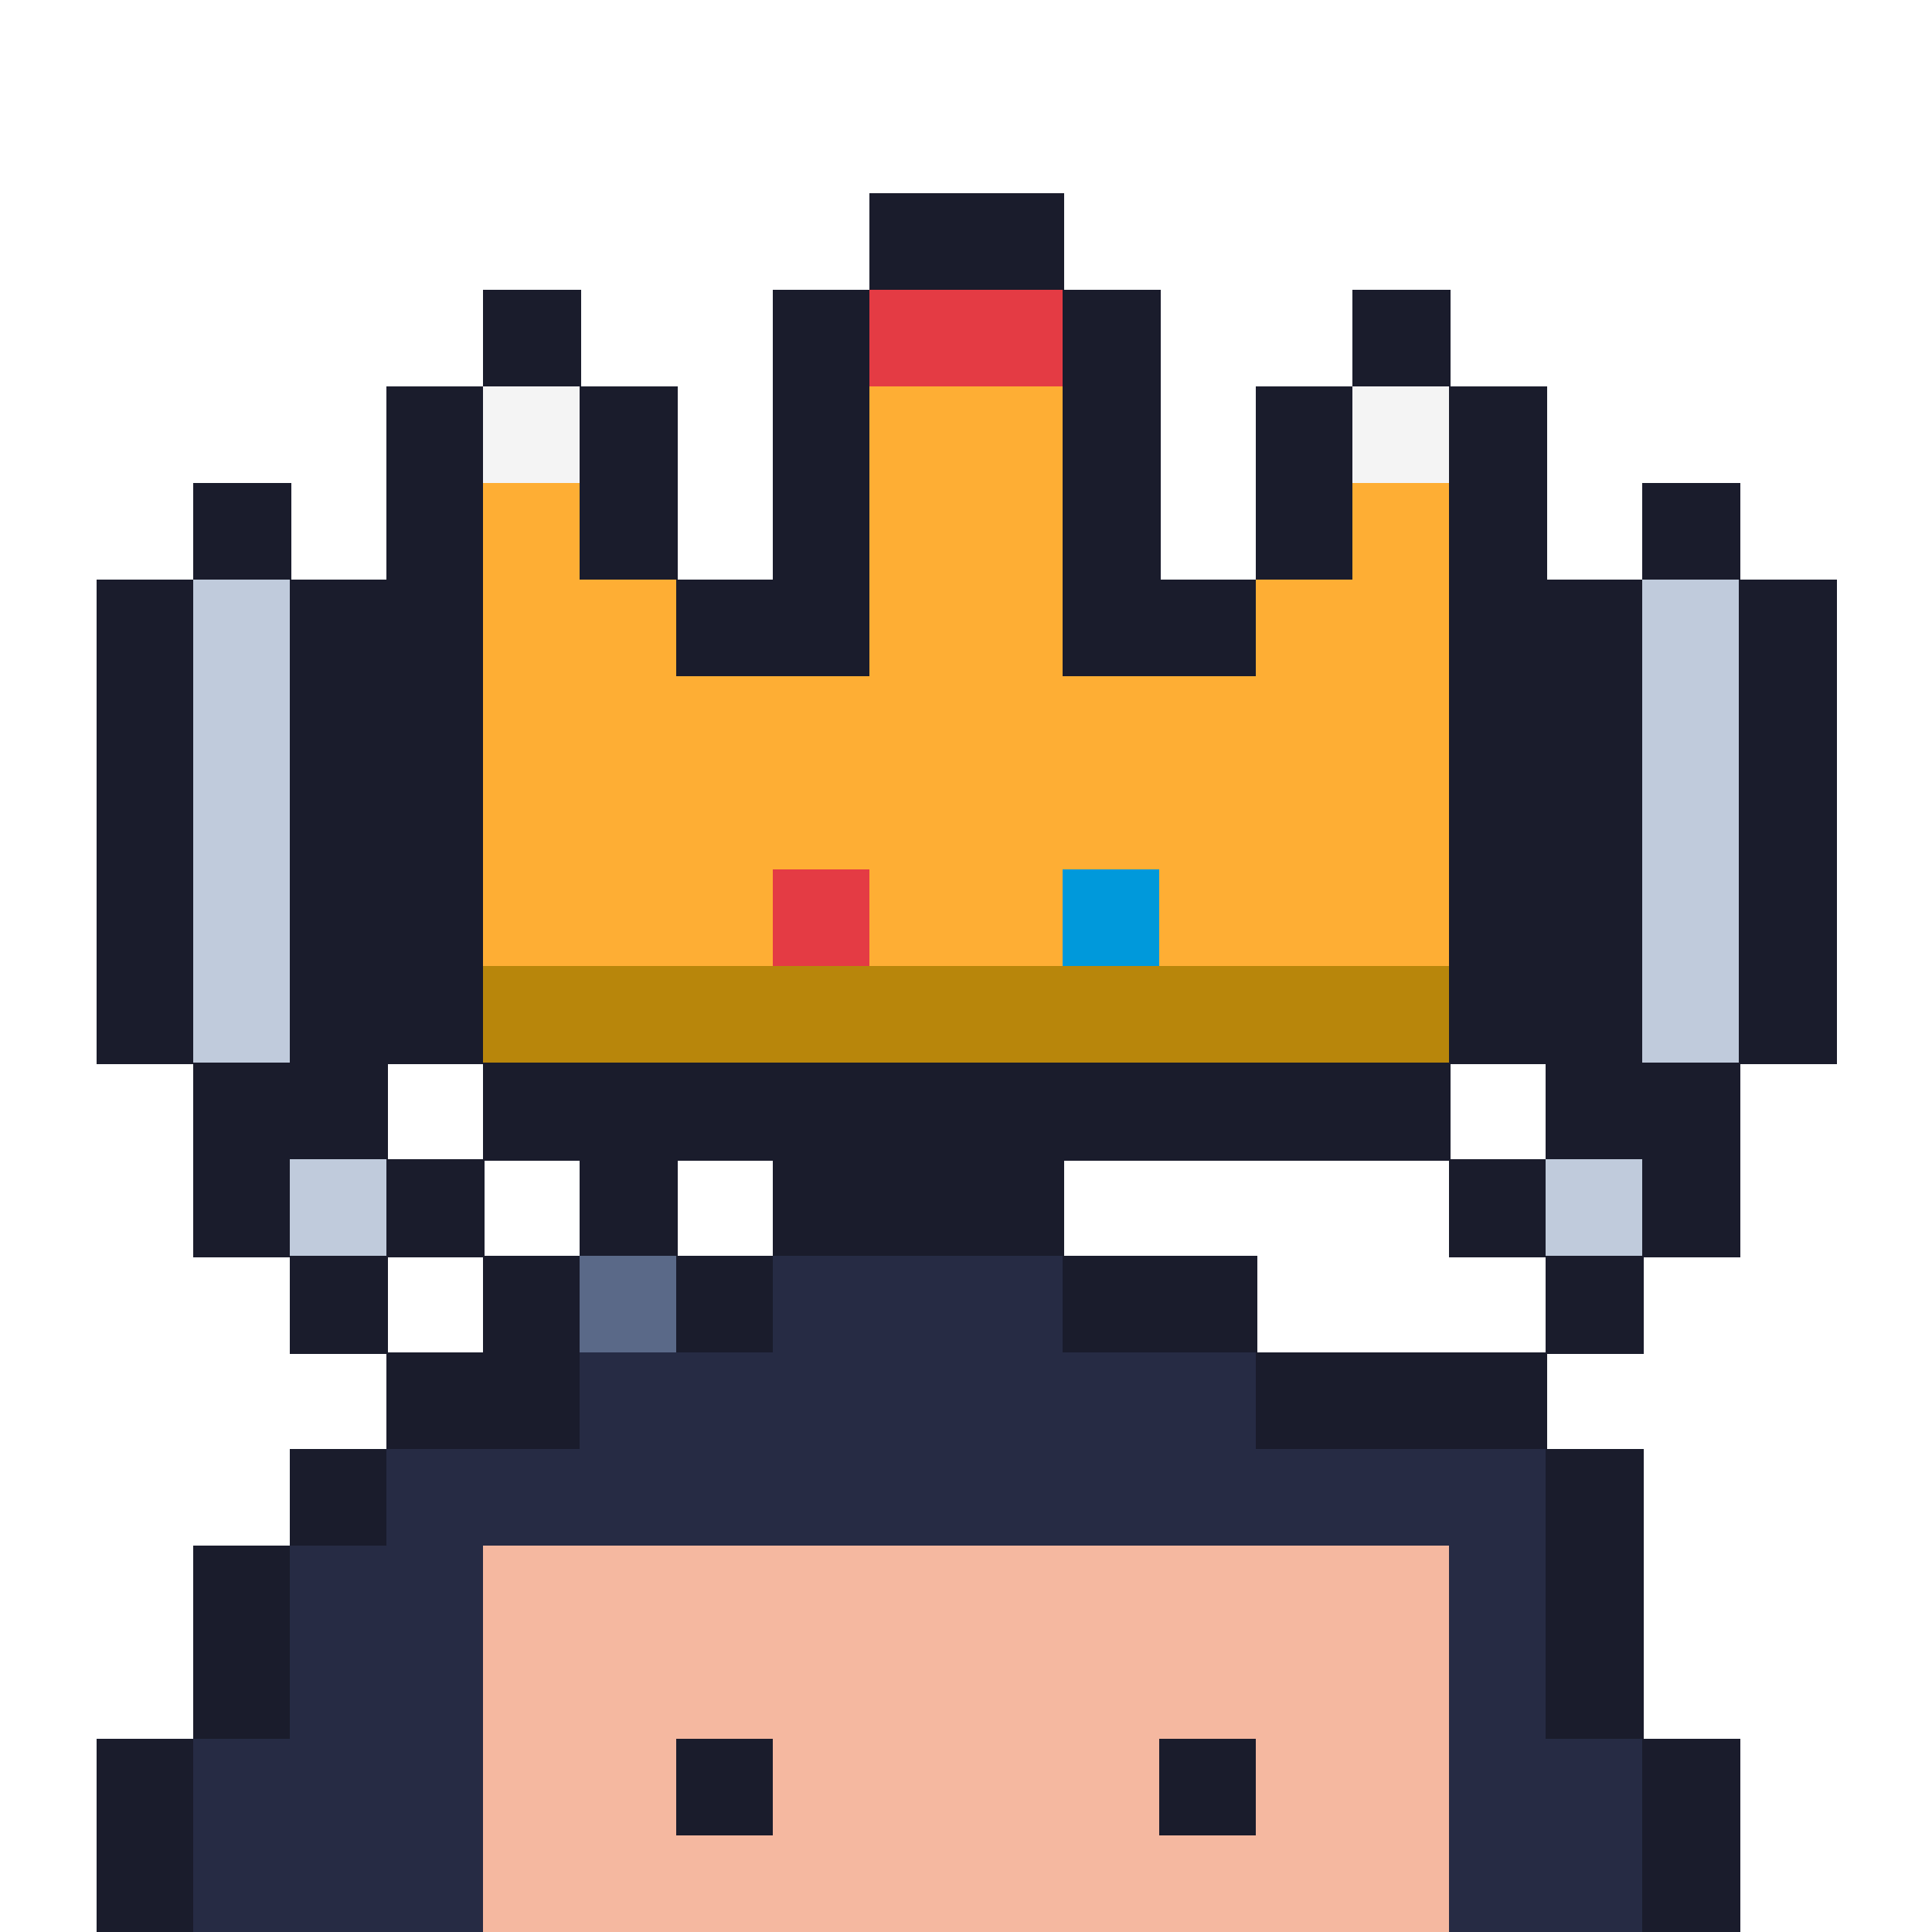
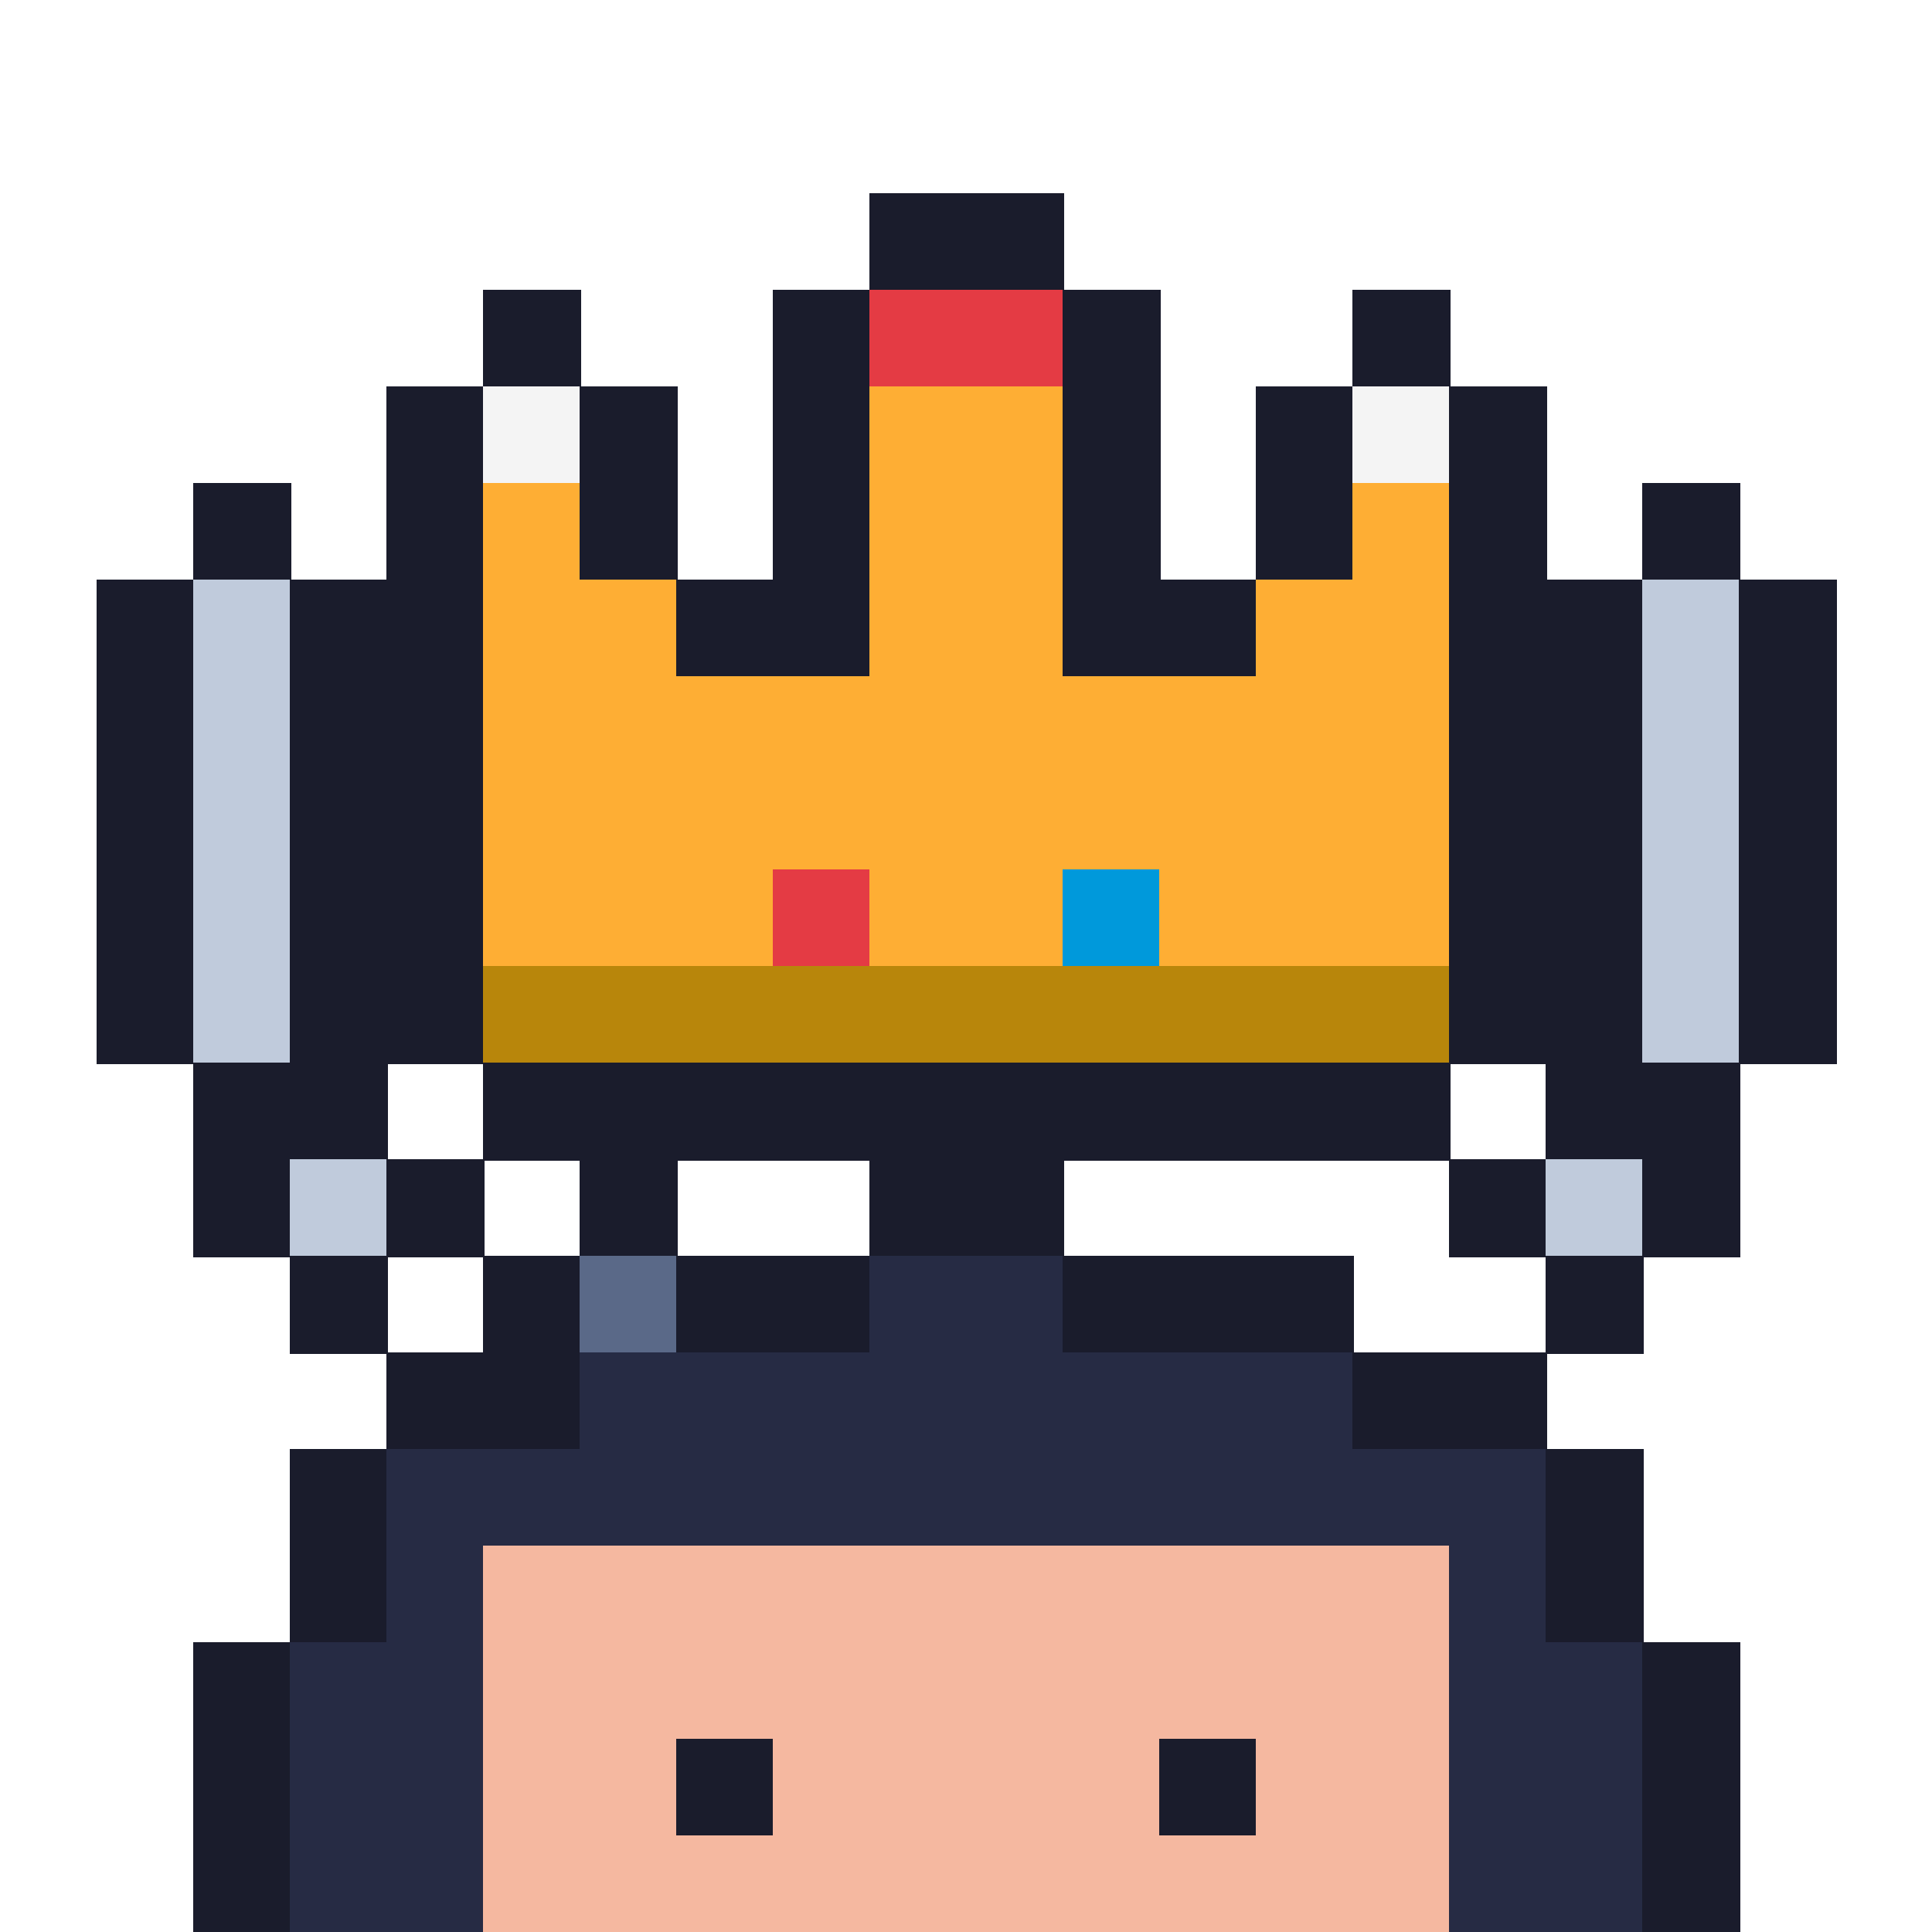
<svg xmlns="http://www.w3.org/2000/svg" viewBox="0 0 20 20" shape-rendering="crispEdges">
  <rect x="9" y="2" width="1.02" height="1.02" fill="#1a1c2c" />
  <rect x="10" y="2" width="1.02" height="1.02" fill="#1a1c2c" />
  <rect x="5" y="3" width="1.02" height="1.02" fill="#1a1c2c" />
  <rect x="8" y="3" width="1.02" height="1.02" fill="#1a1c2c" />
  <rect x="9" y="3" width="1.02" height="1.02" fill="#e43b44" />
  <rect x="10" y="3" width="1.02" height="1.02" fill="#e43b44" />
  <rect x="11" y="3" width="1.02" height="1.02" fill="#1a1c2c" />
  <rect x="14" y="3" width="1.02" height="1.02" fill="#1a1c2c" />
  <rect x="4" y="4" width="1.02" height="1.02" fill="#1a1c2c" />
  <rect x="5" y="4" width="1.02" height="1.02" fill="#f4f4f4" />
  <rect x="6" y="4" width="1.02" height="1.02" fill="#1a1c2c" />
  <rect x="8" y="4" width="1.02" height="1.02" fill="#1a1c2c" />
  <rect x="9" y="4" width="1.02" height="1.02" fill="#feae34" />
  <rect x="10" y="4" width="1.02" height="1.02" fill="#feae34" />
  <rect x="11" y="4" width="1.02" height="1.02" fill="#1a1c2c" />
  <rect x="13" y="4" width="1.02" height="1.02" fill="#1a1c2c" />
  <rect x="14" y="4" width="1.02" height="1.02" fill="#f4f4f4" />
  <rect x="15" y="4" width="1.02" height="1.02" fill="#1a1c2c" />
  <rect x="2" y="5" width="1.02" height="1.02" fill="#1a1c2c" />
  <rect x="4" y="5" width="1.02" height="1.02" fill="#1a1c2c" />
  <rect x="5" y="5" width="1.02" height="1.02" fill="#feae34" />
  <rect x="6" y="5" width="1.02" height="1.02" fill="#1a1c2c" />
  <rect x="8" y="5" width="1.02" height="1.02" fill="#1a1c2c" />
  <rect x="9" y="5" width="1.02" height="1.02" fill="#feae34" />
  <rect x="10" y="5" width="1.02" height="1.02" fill="#feae34" />
  <rect x="11" y="5" width="1.02" height="1.02" fill="#1a1c2c" />
  <rect x="13" y="5" width="1.02" height="1.02" fill="#1a1c2c" />
  <rect x="14" y="5" width="1.02" height="1.02" fill="#feae34" />
  <rect x="15" y="5" width="1.02" height="1.02" fill="#1a1c2c" />
  <rect x="17" y="5" width="1.02" height="1.02" fill="#1a1c2c" />
  <rect x="1" y="6" width="1.02" height="1.02" fill="#1a1c2c" />
  <rect x="2" y="6" width="1.02" height="1.02" fill="#c0cbdc" />
  <rect x="3" y="6" width="1.02" height="1.02" fill="#1a1c2c" />
  <rect x="4" y="6" width="1.02" height="1.02" fill="#1a1c2c" />
  <rect x="5" y="6" width="1.02" height="1.02" fill="#feae34" />
  <rect x="6" y="6" width="1.02" height="1.02" fill="#feae34" />
  <rect x="7" y="6" width="1.02" height="1.02" fill="#1a1c2c" />
  <rect x="8" y="6" width="1.02" height="1.02" fill="#1a1c2c" />
  <rect x="9" y="6" width="1.02" height="1.02" fill="#feae34" />
  <rect x="10" y="6" width="1.02" height="1.02" fill="#feae34" />
  <rect x="11" y="6" width="1.02" height="1.02" fill="#1a1c2c" />
  <rect x="12" y="6" width="1.02" height="1.02" fill="#1a1c2c" />
  <rect x="13" y="6" width="1.02" height="1.02" fill="#feae34" />
  <rect x="14" y="6" width="1.02" height="1.02" fill="#feae34" />
  <rect x="15" y="6" width="1.02" height="1.02" fill="#1a1c2c" />
  <rect x="16" y="6" width="1.02" height="1.02" fill="#1a1c2c" />
  <rect x="17" y="6" width="1.02" height="1.02" fill="#c0cbdc" />
  <rect x="18" y="6" width="1.02" height="1.02" fill="#1a1c2c" />
  <rect x="1" y="7" width="1.02" height="1.02" fill="#1a1c2c" />
  <rect x="2" y="7" width="1.02" height="1.02" fill="#c0cbdc" />
  <rect x="3" y="7" width="1.02" height="1.02" fill="#1a1c2c" />
  <rect x="4" y="7" width="1.02" height="1.02" fill="#1a1c2c" />
  <rect x="5" y="7" width="1.02" height="1.02" fill="#feae34" />
  <rect x="6" y="7" width="1.02" height="1.02" fill="#feae34" />
  <rect x="7" y="7" width="1.02" height="1.02" fill="#feae34" />
  <rect x="8" y="7" width="1.02" height="1.02" fill="#feae34" />
  <rect x="9" y="7" width="1.02" height="1.02" fill="#feae34" />
  <rect x="10" y="7" width="1.02" height="1.02" fill="#feae34" />
  <rect x="11" y="7" width="1.02" height="1.02" fill="#feae34" />
  <rect x="12" y="7" width="1.02" height="1.02" fill="#feae34" />
  <rect x="13" y="7" width="1.02" height="1.02" fill="#feae34" />
  <rect x="14" y="7" width="1.02" height="1.02" fill="#feae34" />
  <rect x="15" y="7" width="1.02" height="1.02" fill="#1a1c2c" />
  <rect x="16" y="7" width="1.02" height="1.02" fill="#1a1c2c" />
  <rect x="17" y="7" width="1.02" height="1.02" fill="#c0cbdc" />
  <rect x="18" y="7" width="1.02" height="1.02" fill="#1a1c2c" />
  <rect x="1" y="8" width="1.02" height="1.02" fill="#1a1c2c" />
  <rect x="2" y="8" width="1.02" height="1.02" fill="#c0cbdc" />
  <rect x="3" y="8" width="1.02" height="1.02" fill="#1a1c2c" />
  <rect x="4" y="8" width="1.02" height="1.02" fill="#1a1c2c" />
  <rect x="5" y="8" width="1.02" height="1.02" fill="#feae34" />
  <rect x="6" y="8" width="1.02" height="1.02" fill="#feae34" />
  <rect x="7" y="8" width="1.02" height="1.02" fill="#feae34" />
  <rect x="8" y="8" width="1.02" height="1.02" fill="#feae34" />
  <rect x="9" y="8" width="1.02" height="1.02" fill="#feae34" />
  <rect x="10" y="8" width="1.02" height="1.02" fill="#feae34" />
  <rect x="11" y="8" width="1.02" height="1.02" fill="#feae34" />
  <rect x="12" y="8" width="1.02" height="1.02" fill="#feae34" />
  <rect x="13" y="8" width="1.02" height="1.02" fill="#feae34" />
  <rect x="14" y="8" width="1.02" height="1.02" fill="#feae34" />
  <rect x="15" y="8" width="1.02" height="1.02" fill="#1a1c2c" />
  <rect x="16" y="8" width="1.02" height="1.02" fill="#1a1c2c" />
  <rect x="17" y="8" width="1.02" height="1.02" fill="#c0cbdc" />
  <rect x="18" y="8" width="1.02" height="1.02" fill="#1a1c2c" />
  <rect x="1" y="9" width="1.02" height="1.02" fill="#1a1c2c" />
  <rect x="2" y="9" width="1.02" height="1.02" fill="#c0cbdc" />
  <rect x="3" y="9" width="1.02" height="1.02" fill="#1a1c2c" />
  <rect x="4" y="9" width="1.02" height="1.02" fill="#1a1c2c" />
  <rect x="5" y="9" width="1.02" height="1.02" fill="#feae34" />
  <rect x="6" y="9" width="1.02" height="1.02" fill="#feae34" />
  <rect x="7" y="9" width="1.02" height="1.02" fill="#feae34" />
  <rect x="8" y="9" width="1.02" height="1.02" fill="#e43b44" />
  <rect x="9" y="9" width="1.02" height="1.02" fill="#feae34" />
  <rect x="10" y="9" width="1.02" height="1.02" fill="#feae34" />
  <rect x="11" y="9" width="1.02" height="1.02" fill="#0099db" />
  <rect x="12" y="9" width="1.02" height="1.02" fill="#feae34" />
  <rect x="13" y="9" width="1.02" height="1.02" fill="#feae34" />
  <rect x="14" y="9" width="1.02" height="1.02" fill="#feae34" />
  <rect x="15" y="9" width="1.02" height="1.02" fill="#1a1c2c" />
  <rect x="16" y="9" width="1.02" height="1.02" fill="#1a1c2c" />
  <rect x="17" y="9" width="1.02" height="1.02" fill="#c0cbdc" />
  <rect x="18" y="9" width="1.02" height="1.02" fill="#1a1c2c" />
  <rect x="1" y="10" width="1.02" height="1.02" fill="#1a1c2c" />
  <rect x="2" y="10" width="1.02" height="1.02" fill="#c0cbdc" />
  <rect x="3" y="10" width="1.02" height="1.02" fill="#1a1c2c" />
  <rect x="4" y="10" width="1.02" height="1.02" fill="#1a1c2c" />
  <rect x="5" y="10" width="1.02" height="1.02" fill="#b8860b" />
  <rect x="6" y="10" width="1.02" height="1.02" fill="#b8860b" />
  <rect x="7" y="10" width="1.02" height="1.02" fill="#b8860b" />
  <rect x="8" y="10" width="1.02" height="1.02" fill="#b8860b" />
  <rect x="9" y="10" width="1.02" height="1.02" fill="#b8860b" />
  <rect x="10" y="10" width="1.02" height="1.02" fill="#b8860b" />
  <rect x="11" y="10" width="1.02" height="1.02" fill="#b8860b" />
  <rect x="12" y="10" width="1.02" height="1.02" fill="#b8860b" />
  <rect x="13" y="10" width="1.02" height="1.02" fill="#b8860b" />
  <rect x="14" y="10" width="1.02" height="1.02" fill="#b8860b" />
  <rect x="15" y="10" width="1.02" height="1.02" fill="#1a1c2c" />
  <rect x="16" y="10" width="1.02" height="1.02" fill="#1a1c2c" />
  <rect x="17" y="10" width="1.02" height="1.02" fill="#c0cbdc" />
  <rect x="18" y="10" width="1.02" height="1.02" fill="#1a1c2c" />
  <rect x="2" y="11" width="1.02" height="1.02" fill="#1a1c2c" />
  <rect x="3" y="11" width="1.02" height="1.02" fill="#1a1c2c" />
  <rect x="5" y="11" width="1.02" height="1.02" fill="#1a1c2c" />
  <rect x="6" y="11" width="1.02" height="1.02" fill="#1a1c2c" />
  <rect x="7" y="11" width="1.02" height="1.02" fill="#1a1c2c" />
  <rect x="8" y="11" width="1.02" height="1.02" fill="#1a1c2c" />
  <rect x="9" y="11" width="1.02" height="1.02" fill="#1a1c2c" />
  <rect x="10" y="11" width="1.02" height="1.02" fill="#1a1c2c" />
  <rect x="11" y="11" width="1.02" height="1.02" fill="#1a1c2c" />
  <rect x="12" y="11" width="1.02" height="1.02" fill="#1a1c2c" />
  <rect x="13" y="11" width="1.02" height="1.02" fill="#1a1c2c" />
  <rect x="14" y="11" width="1.02" height="1.02" fill="#1a1c2c" />
  <rect x="16" y="11" width="1.02" height="1.02" fill="#1a1c2c" />
  <rect x="17" y="11" width="1.02" height="1.02" fill="#1a1c2c" />
  <rect x="2" y="12" width="1.02" height="1.02" fill="#1a1c2c" />
  <rect x="3" y="12" width="1.02" height="1.02" fill="#c0cbdc" />
  <rect x="4" y="12" width="1.02" height="1.02" fill="#1a1c2c" />
  <rect x="6" y="12" width="1.02" height="1.02" fill="#1a1c2c" />
-   <rect x="8" y="12" width="1.02" height="1.02" fill="#1a1c2c" />
  <rect x="9" y="12" width="1.02" height="1.02" fill="#1a1c2c" />
  <rect x="10" y="12" width="1.02" height="1.02" fill="#1a1c2c" />
  <rect x="15" y="12" width="1.02" height="1.02" fill="#1a1c2c" />
  <rect x="16" y="12" width="1.02" height="1.02" fill="#c0cbdc" />
  <rect x="17" y="12" width="1.02" height="1.02" fill="#1a1c2c" />
  <rect x="3" y="13" width="1.02" height="1.02" fill="#1a1c2c" />
  <rect x="5" y="13" width="1.02" height="1.02" fill="#1a1c2c" />
  <rect x="6" y="13" width="1.02" height="1.02" fill="#5a6988" />
  <rect x="7" y="13" width="1.02" height="1.02" fill="#1a1c2c" />
-   <rect x="8" y="13" width="1.02" height="1.02" fill="#262b44" />
+   <rect x="8" y="13" width="1.02" height="1.02" fill="#1a1c2c" />
  <rect x="9" y="13" width="1.02" height="1.02" fill="#262b44" />
  <rect x="10" y="13" width="1.02" height="1.02" fill="#262b44" />
  <rect x="11" y="13" width="1.02" height="1.02" fill="#1a1c2c" />
  <rect x="12" y="13" width="1.02" height="1.02" fill="#1a1c2c" />
+   <rect x="13" y="13" width="1.02" height="1.02" fill="#1a1c2c" />
  <rect x="16" y="13" width="1.02" height="1.02" fill="#1a1c2c" />
  <rect x="4" y="14" width="1.02" height="1.02" fill="#1a1c2c" />
  <rect x="5" y="14" width="1.02" height="1.02" fill="#1a1c2c" />
  <rect x="6" y="14" width="1.02" height="1.02" fill="#262b44" />
  <rect x="7" y="14" width="1.02" height="1.02" fill="#262b44" />
  <rect x="8" y="14" width="1.02" height="1.02" fill="#262b44" />
  <rect x="9" y="14" width="1.02" height="1.02" fill="#262b44" />
  <rect x="10" y="14" width="1.02" height="1.02" fill="#262b44" />
  <rect x="11" y="14" width="1.02" height="1.02" fill="#262b44" />
  <rect x="12" y="14" width="1.02" height="1.02" fill="#262b44" />
-   <rect x="13" y="14" width="1.02" height="1.02" fill="#1a1c2c" />
+   <rect x="13" y="14" width="1.02" height="1.02" fill="#262b44" />
  <rect x="14" y="14" width="1.02" height="1.02" fill="#1a1c2c" />
  <rect x="15" y="14" width="1.02" height="1.02" fill="#1a1c2c" />
  <rect x="3" y="15" width="1.02" height="1.02" fill="#1a1c2c" />
  <rect x="4" y="15" width="1.02" height="1.02" fill="#262b44" />
  <rect x="5" y="15" width="1.02" height="1.02" fill="#262b44" />
  <rect x="6" y="15" width="1.02" height="1.02" fill="#262b44" />
  <rect x="7" y="15" width="1.02" height="1.02" fill="#262b44" />
  <rect x="8" y="15" width="1.02" height="1.02" fill="#262b44" />
  <rect x="9" y="15" width="1.02" height="1.02" fill="#262b44" />
  <rect x="10" y="15" width="1.02" height="1.02" fill="#262b44" />
  <rect x="11" y="15" width="1.02" height="1.02" fill="#262b44" />
  <rect x="12" y="15" width="1.02" height="1.02" fill="#262b44" />
  <rect x="13" y="15" width="1.02" height="1.02" fill="#262b44" />
  <rect x="14" y="15" width="1.02" height="1.02" fill="#262b44" />
  <rect x="15" y="15" width="1.02" height="1.02" fill="#262b44" />
  <rect x="16" y="15" width="1.02" height="1.02" fill="#1a1c2c" />
-   <rect x="2" y="16" width="1.02" height="1.02" fill="#1a1c2c" />
-   <rect x="3" y="16" width="1.02" height="1.02" fill="#262b44" />
+   <rect x="3" y="16" width="1.02" height="1.02" fill="#1a1c2c" />
  <rect x="4" y="16" width="1.02" height="1.02" fill="#262b44" />
  <rect x="5" y="16" width="1.02" height="1.02" fill="#f5b8a0" />
  <rect x="6" y="16" width="1.02" height="1.02" fill="#f5b8a0" />
  <rect x="7" y="16" width="1.02" height="1.02" fill="#f5b8a0" />
  <rect x="8" y="16" width="1.02" height="1.02" fill="#f5b8a0" />
  <rect x="9" y="16" width="1.02" height="1.02" fill="#f5b8a0" />
  <rect x="10" y="16" width="1.02" height="1.02" fill="#f5b8a0" />
  <rect x="11" y="16" width="1.02" height="1.02" fill="#f5b8a0" />
  <rect x="12" y="16" width="1.02" height="1.02" fill="#f5b8a0" />
  <rect x="13" y="16" width="1.02" height="1.02" fill="#f5b8a0" />
  <rect x="14" y="16" width="1.02" height="1.02" fill="#f5b8a0" />
  <rect x="15" y="16" width="1.02" height="1.02" fill="#262b44" />
  <rect x="16" y="16" width="1.02" height="1.02" fill="#1a1c2c" />
  <rect x="2" y="17" width="1.02" height="1.02" fill="#1a1c2c" />
  <rect x="3" y="17" width="1.02" height="1.02" fill="#262b44" />
  <rect x="4" y="17" width="1.02" height="1.02" fill="#262b44" />
  <rect x="5" y="17" width="1.02" height="1.02" fill="#f5b8a0" />
  <rect x="6" y="17" width="1.02" height="1.02" fill="#f5b8a0" />
  <rect x="7" y="17" width="1.02" height="1.02" fill="#f5b8a0" />
  <rect x="8" y="17" width="1.02" height="1.02" fill="#f5b8a0" />
  <rect x="9" y="17" width="1.02" height="1.02" fill="#f5b8a0" />
  <rect x="10" y="17" width="1.02" height="1.02" fill="#f5b8a0" />
  <rect x="11" y="17" width="1.02" height="1.02" fill="#f5b8a0" />
  <rect x="12" y="17" width="1.02" height="1.02" fill="#f5b8a0" />
  <rect x="13" y="17" width="1.02" height="1.02" fill="#f5b8a0" />
  <rect x="14" y="17" width="1.02" height="1.02" fill="#f5b8a0" />
  <rect x="15" y="17" width="1.02" height="1.02" fill="#262b44" />
-   <rect x="16" y="17" width="1.02" height="1.02" fill="#1a1c2c" />
-   <rect x="1" y="18" width="1.02" height="1.02" fill="#1a1c2c" />
-   <rect x="2" y="18" width="1.02" height="1.02" fill="#262b44" />
+   <rect x="16" y="17" width="1.02" height="1.02" fill="#262b44" />
+   <rect x="17" y="17" width="1.02" height="1.02" fill="#1a1c2c" />
+   <rect x="2" y="18" width="1.02" height="1.02" fill="#1a1c2c" />
  <rect x="3" y="18" width="1.02" height="1.02" fill="#262b44" />
  <rect x="4" y="18" width="1.02" height="1.02" fill="#262b44" />
  <rect x="5" y="18" width="1.02" height="1.02" fill="#f5b8a0" />
  <rect x="6" y="18" width="1.02" height="1.02" fill="#f5b8a0" />
  <rect x="7" y="18" width="1.02" height="1.02" fill="#1a1c2c" />
  <rect x="8" y="18" width="1.02" height="1.02" fill="#f5b8a0" />
  <rect x="9" y="18" width="1.02" height="1.02" fill="#f5b8a0" />
  <rect x="10" y="18" width="1.02" height="1.02" fill="#f5b8a0" />
  <rect x="11" y="18" width="1.02" height="1.02" fill="#f5b8a0" />
  <rect x="12" y="18" width="1.02" height="1.02" fill="#1a1c2c" />
  <rect x="13" y="18" width="1.02" height="1.02" fill="#f5b8a0" />
  <rect x="14" y="18" width="1.02" height="1.02" fill="#f5b8a0" />
  <rect x="15" y="18" width="1.02" height="1.02" fill="#262b44" />
  <rect x="16" y="18" width="1.02" height="1.02" fill="#262b44" />
  <rect x="17" y="18" width="1.02" height="1.02" fill="#1a1c2c" />
-   <rect x="1" y="19" width="1.02" height="1.02" fill="#1a1c2c" />
-   <rect x="2" y="19" width="1.02" height="1.02" fill="#262b44" />
+   <rect x="2" y="19" width="1.02" height="1.02" fill="#1a1c2c" />
  <rect x="3" y="19" width="1.02" height="1.02" fill="#262b44" />
  <rect x="4" y="19" width="1.02" height="1.02" fill="#262b44" />
  <rect x="5" y="19" width="1.02" height="1.02" fill="#f5b8a0" />
  <rect x="6" y="19" width="1.02" height="1.02" fill="#f5b8a0" />
  <rect x="7" y="19" width="1.02" height="1.02" fill="#f5b8a0" />
  <rect x="8" y="19" width="1.02" height="1.02" fill="#f5b8a0" />
  <rect x="9" y="19" width="1.02" height="1.02" fill="#f5b8a0" />
  <rect x="10" y="19" width="1.02" height="1.02" fill="#f5b8a0" />
  <rect x="11" y="19" width="1.02" height="1.02" fill="#f5b8a0" />
  <rect x="12" y="19" width="1.02" height="1.02" fill="#f5b8a0" />
  <rect x="13" y="19" width="1.02" height="1.02" fill="#f5b8a0" />
  <rect x="14" y="19" width="1.02" height="1.02" fill="#f5b8a0" />
  <rect x="15" y="19" width="1.02" height="1.02" fill="#262b44" />
  <rect x="16" y="19" width="1.02" height="1.02" fill="#262b44" />
  <rect x="17" y="19" width="1.02" height="1.02" fill="#1a1c2c" />
</svg>
